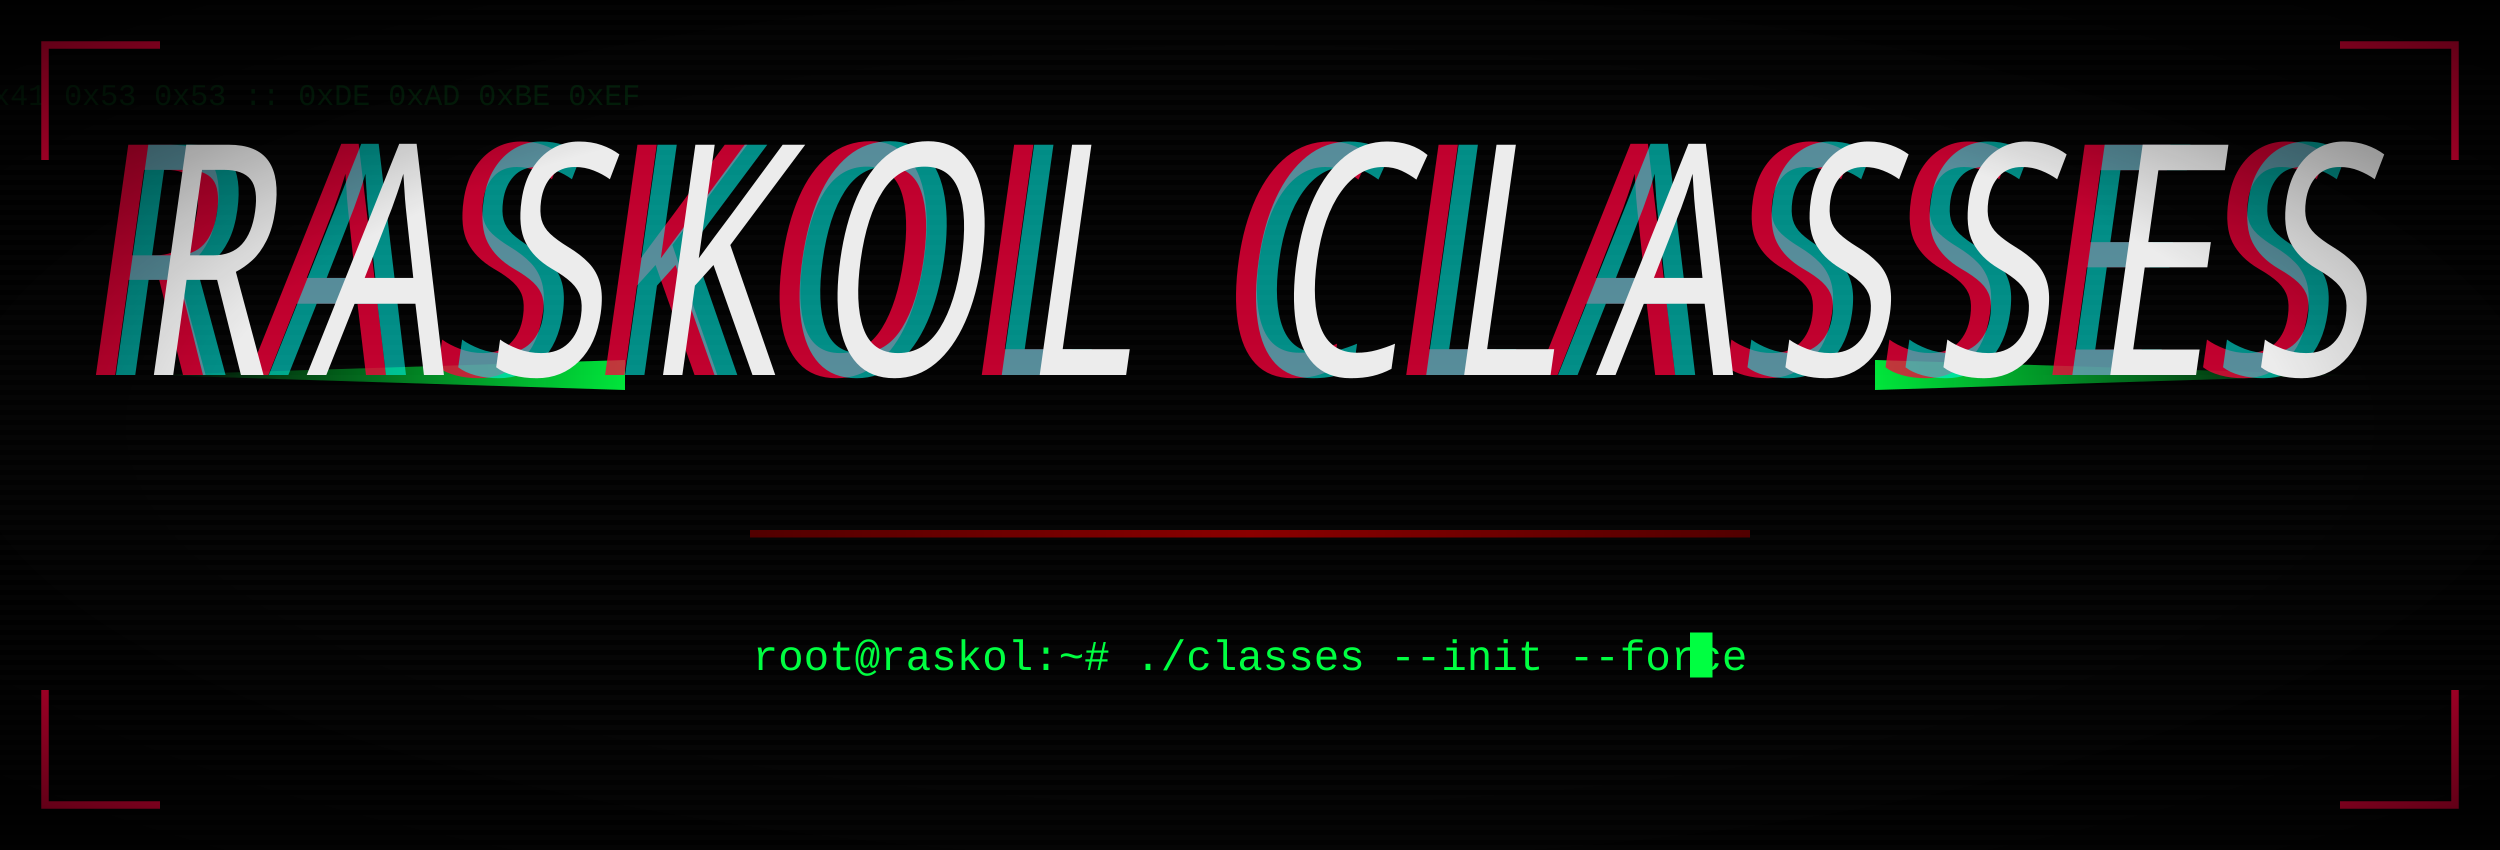
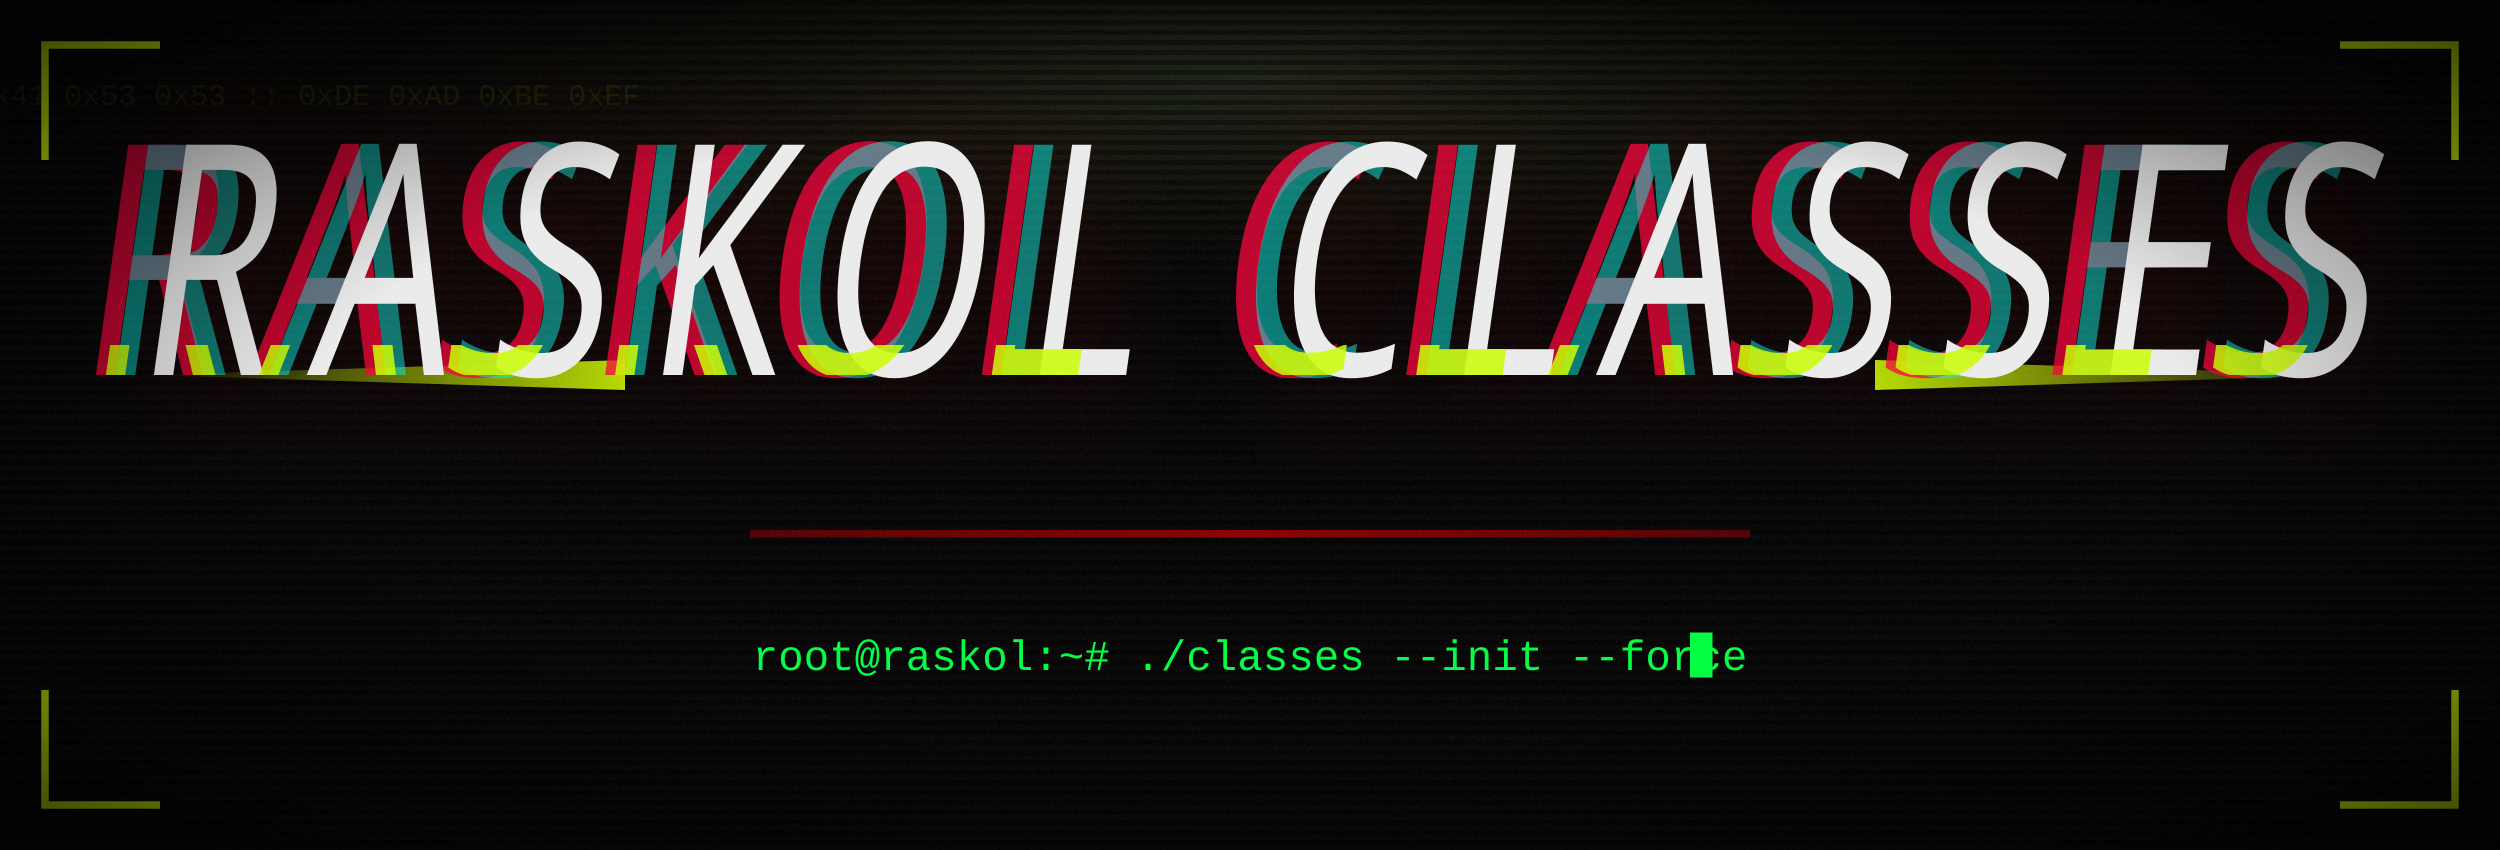
<svg xmlns="http://www.w3.org/2000/svg" width="1000" height="340" viewBox="0 0 1000 340">
  <defs>
    <pattern id="scan" width="4" height="4" patternUnits="userSpaceOnUse">
-       <rect width="4" height="2" fill="#000000" opacity="0.55" />
+       <rect width="4" height="2" fill="#000000" opacity="0.6" />
      <rect y="2" width="4" height="2" fill="#0a0a0a" opacity="0.35" />
    </pattern>
    <radialGradient id="vig" cx="0.5" cy="0.5" r="0.75">
-       <stop offset="0.55" stop-color="#000000" stop-opacity="0" />
-       <stop offset="1" stop-color="#000000" stop-opacity="0.85" />
+       <stop offset="0.5" stop-color="#000000" stop-opacity="0" />
+       <stop offset="1" stop-color="#000000" stop-opacity="0.9" />
+     </radialGradient>
+     <radialGradient id="lamp" cx="0.5" cy="0.5" r="0.5">
+       <stop offset="0" stop-color="#d8ff9e" stop-opacity="0.20" />
+       <stop offset="0.6" stop-color="#7aa030" stop-opacity="0.07" />
+       <stop offset="1" stop-color="#000000" stop-opacity="0" />
    </radialGradient>
    <linearGradient id="blood" x1="0" y1="0" x2="1" y2="0">
      <stop offset="0" stop-color="#520000" />
      <stop offset="0.5" stop-color="#8b0000" />
      <stop offset="1" stop-color="#520000" />
    </linearGradient>
    <linearGradient id="spikeL" x1="0" y1="0" x2="1" y2="0">
-       <stop offset="0" stop-color="#00ff41" stop-opacity="0" />
-       <stop offset="1" stop-color="#00ff41" stop-opacity="0.9" />
+       <stop offset="0" stop-color="#ccff00" stop-opacity="0" />
+       <stop offset="1" stop-color="#ccff00" stop-opacity="0.9" />
    </linearGradient>
    <linearGradient id="spikeR" x1="1" y1="0" x2="0" y2="0">
-       <stop offset="0" stop-color="#00ff41" stop-opacity="0" />
-       <stop offset="1" stop-color="#00ff41" stop-opacity="0.9" />
+       <stop offset="0" stop-color="#ccff00" stop-opacity="0" />
+       <stop offset="1" stop-color="#ccff00" stop-opacity="0.9" />
    </linearGradient>
+     <filter id="grain">
+       <feTurbulence type="fractalNoise" baseFrequency="0.85" numOctaves="2" seed="3" stitchTiles="stitch">
+         <animate attributeName="seed" values="3;11;23;37;51;67" dur="0.5s" repeatCount="indefinite" calcMode="discrete" />
+       </feTurbulence>
+       <feColorMatrix type="saturate" values="0" />
+       <feComponentTransfer>
+         <feFuncA type="linear" slope="0.55" intercept="0" />
+       </feComponentTransfer>
+     </filter>
+     <filter id="glow" x="-40%" y="-40%" width="180%" height="180%">
+       <feDropShadow dx="0" dy="0" stdDeviation="10" flood-color="#ccff00" flood-opacity="0.5" />
+       <feDropShadow dx="0" dy="0" stdDeviation="24" flood-color="#8b0000" flood-opacity="0.45" />
+     </filter>
+     <clipPath id="tearA">
+       <rect x="0" y="138" width="1000" height="12" />
+     </clipPath>
+     <clipPath id="tearB">
+       <rect x="0" y="166" width="1000" height="7" />
+     </clipPath>
  </defs>
-   <rect width="1000" height="340" fill="#050505" />
+   <rect width="1000" height="340" fill="#030303" />
+   <ellipse cx="500" cy="30" rx="430" ry="95" fill="url(#lamp)">
+     <animate attributeName="opacity" values="0.9;0.15;0.7;0.08;0.85;0.25;0.9" dur="3.4s" repeatCount="indefinite" />
+   </ellipse>
  <rect width="1000" height="340" fill="url(#scan)" />
-   <g font-family="Consolas, 'Courier New', monospace" font-size="12" fill="#00ff41" opacity="0.12">
+   <g font-family="Consolas, 'Courier New', monospace" font-size="12" opacity="0.10" fill="#ccff00">
    <text x="-320" y="42">0x52 0x41 0x53 0x4B 0x4F 0x4C :: 0x43 0x4C 0x41 0x53 0x53 :: 0xDE 0xAD 0xBE 0xEF
      <animateTransform attributeName="transform" type="translate" values="0 0;1340 0" dur="18s" repeatCount="indefinite" />
    </text>
-     <text x="1020" y="312">:: 0x00 0xFF 0x41 :: 0xFF 0x00 0x3C :: 0x05 0x05 0x05 :: 0x00 0xFF 0x41 ::
+   </g>
+   <g font-family="Consolas, 'Courier New', monospace" font-size="12" opacity="0.08" fill="#ff003c">
+     <text x="1020" y="312">:: 0x00 0xFF 0x41 :: 0xFF 0x00 0x3C :: 0x03 0x03 0x03 :: 0xCC 0xFF 0x00 ::
      <animateTransform attributeName="transform" type="translate" values="0 0;-1360 0" dur="26s" repeatCount="indefinite" />
    </text>
  </g>
-   <g stroke="#ff003c" stroke-width="3" fill="none">
+   <g stroke="#ccff00" stroke-width="3" fill="none">
    <path d="M18,64 L18,18 L64,18" />
    <path d="M936,18 L982,18 L982,64" />
    <path d="M18,276 L18,322 L64,322" />
    <path d="M936,322 L982,322 L982,276" />
-     <animate attributeName="opacity" values="1;1;0.4;1;1" dur="5s" repeatCount="indefinite" />
+     <animate attributeName="opacity" values="1;1;0.35;1;1;0.6;1" dur="4.6s" repeatCount="indefinite" />
  </g>
  <polygon points="60,150 250,144 250,156" fill="url(#spikeL)" />
  <polygon points="940,150 750,144 750,156" fill="url(#spikeR)" />
  <g transform="translate(500,150) skewX(-8) scale(1,1.5)" font-family="Impact, 'Arial Black', Haettenschweiler, sans-serif" font-size="86" letter-spacing="16" text-anchor="middle">
    <text x="-4" y="0" fill="#ff003c" opacity="0.75">RASKOL CLASSES
      <animate attributeName="x" values="-4;3;-6;-4" dur="0.8s" repeatCount="indefinite" />
    </text>
-     <text x="4" y="0" fill="#00fff2" opacity="0.55">RASKOL CLASSES
+     <text x="4" y="0" fill="#00fff2" opacity="0.5">RASKOL CLASSES
      <animate attributeName="x" values="4;-3;6;4" dur="1.1s" repeatCount="indefinite" />
    </text>
-     <text x="0" y="0" fill="#ececec">RASKOL CLASSES</text>
-     <animate attributeName="opacity" values="1;1;0.82;1;0.55;1;1" dur="4s" repeatCount="indefinite" />
+     <text x="0" y="0" fill="#ececec" filter="url(#glow)">RASKOL CLASSES</text>
+     <animate attributeName="opacity" values="1;1;0.8;1;0.5;1;1" dur="4s" repeatCount="indefinite" />
  </g>
-   <rect x="300" y="212" width="400" height="3" fill="url(#blood)" />
+   <g clip-path="url(#tearA)">
+     <g transform="translate(500,150) skewX(-8) scale(1,1.5)" font-family="Impact, 'Arial Black', Haettenschweiler, sans-serif" font-size="86" letter-spacing="16" text-anchor="middle">
+       <text x="0" y="0" fill="#ccff00" opacity="0.85">RASKOL CLASSES
+         <animate attributeName="x" values="0;22;-16;0" dur="0.9s" repeatCount="indefinite" calcMode="discrete" />
+       </text>
+     </g>
+   </g>
+   <g clip-path="url(#tearB)">
+     <g transform="translate(500,150) skewX(-8) scale(1,1.5)" font-family="Impact, 'Arial Black', Haettenschweiler, sans-serif" font-size="86" letter-spacing="16" text-anchor="middle">
+       <text x="0" y="0" fill="#ffffff" opacity="0.8">RASKOL CLASSES
+         <animate attributeName="x" values="0;-26;14;0" dur="1.3s" repeatCount="indefinite" calcMode="discrete" />
+       </text>
+     </g>
+   </g>
+   <rect x="300" y="212" width="400" height="3" fill="url(#blood)">
+     <animate attributeName="opacity" values="1;0.35;1;0.7;1" keyTimes="0;0.12;0.24;0.36;1" dur="1.5s" repeatCount="indefinite" />
+   </rect>
  <g font-family="Consolas, 'Courier New', monospace" font-size="17" fill="#00ff41">
    <text x="500" y="268" text-anchor="middle">root@raskol:~# ./classes --init --force</text>
    <rect x="676" y="253" width="9" height="18" fill="#00ff41">
      <animate attributeName="opacity" values="1;1;0;0" keyTimes="0;0.5;0.5;1" dur="1.2s" repeatCount="indefinite" />
    </rect>
  </g>
+   <rect x="0" y="-70" width="1000" height="70" fill="#ffffff" opacity="0.035">
+     <animateTransform attributeName="transform" type="translate" values="0 0;0 410" dur="7s" repeatCount="indefinite" />
+   </rect>
+   <rect x="120" y="88" width="180" height="3" fill="#e8ffe8" opacity="0">
+     <animate attributeName="opacity" values="0;0;0.7;0;0" keyTimes="0;0.46;0.5;0.54;1" dur="3.1s" begin="0.4s" repeatCount="indefinite" />
+   </rect>
+   <rect x="640" y="204" width="240" height="2" fill="#ffe8e8" opacity="0">
+     <animate attributeName="opacity" values="0;0;0.6;0;0" keyTimes="0;0.62;0.66;0.7;1" dur="4.3s" begin="1.7s" repeatCount="indefinite" />
+   </rect>
+   <rect x="300" y="296" width="140" height="2" fill="#f4ffe0" opacity="0">
+     <animate attributeName="opacity" values="0;0;0.5;0;0" keyTimes="0;0.3;0.34;0.38;1" dur="5.2s" begin="2.9s" repeatCount="indefinite" />
+   </rect>
+   <rect width="1000" height="340" filter="url(#grain)" opacity="0.10" />
  <rect width="1000" height="340" fill="url(#vig)" />
</svg>
